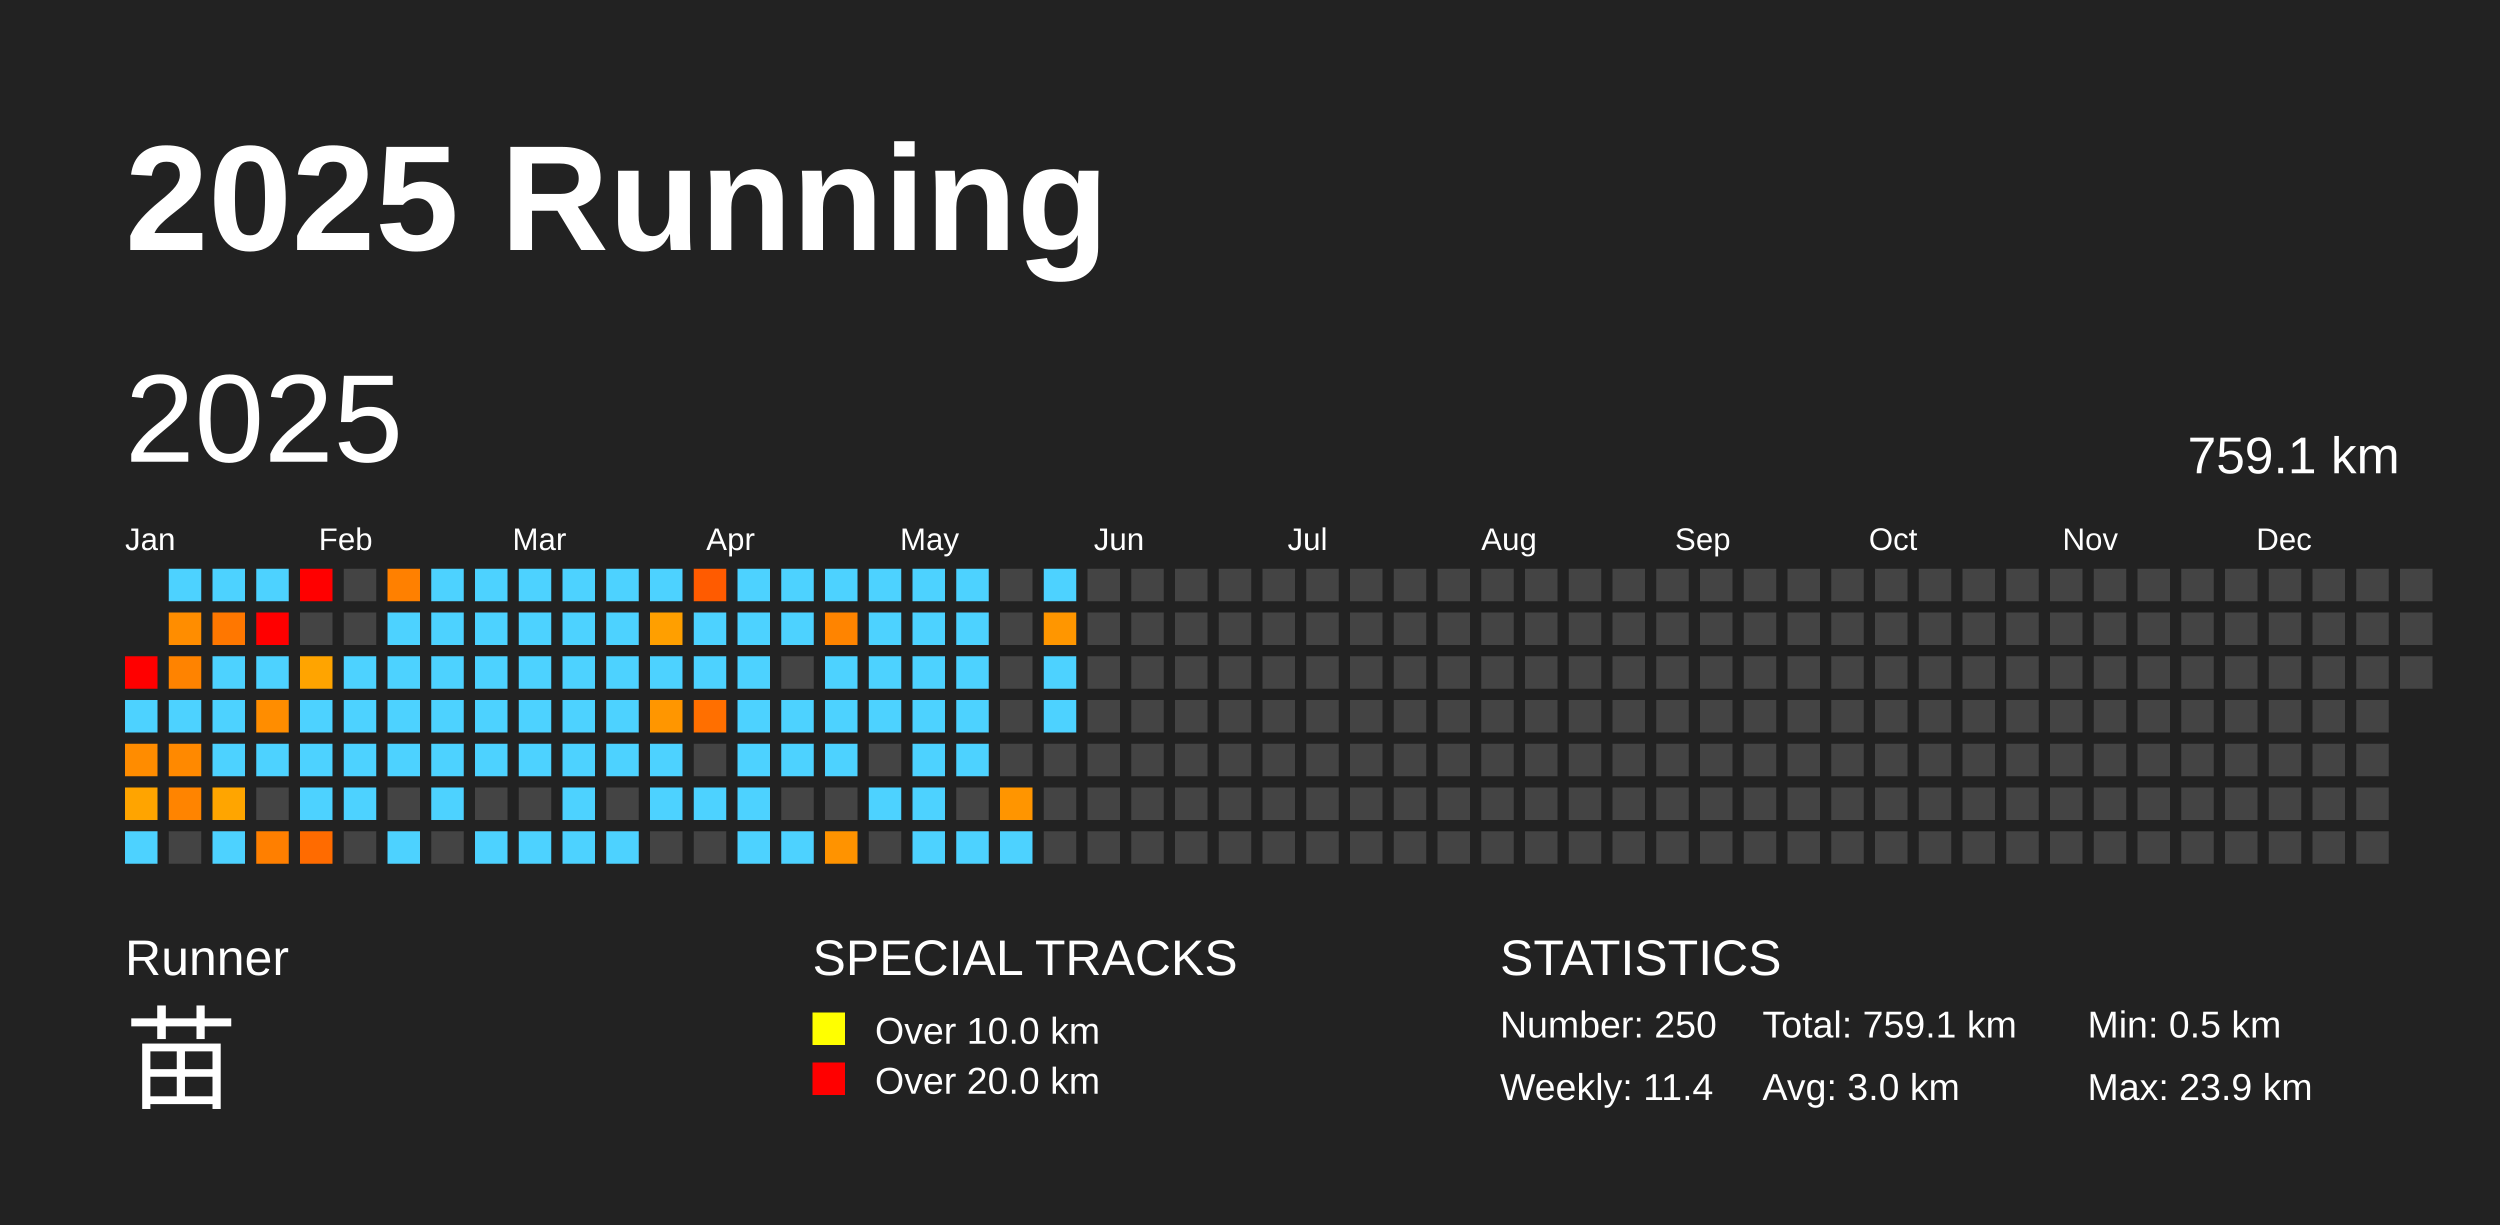
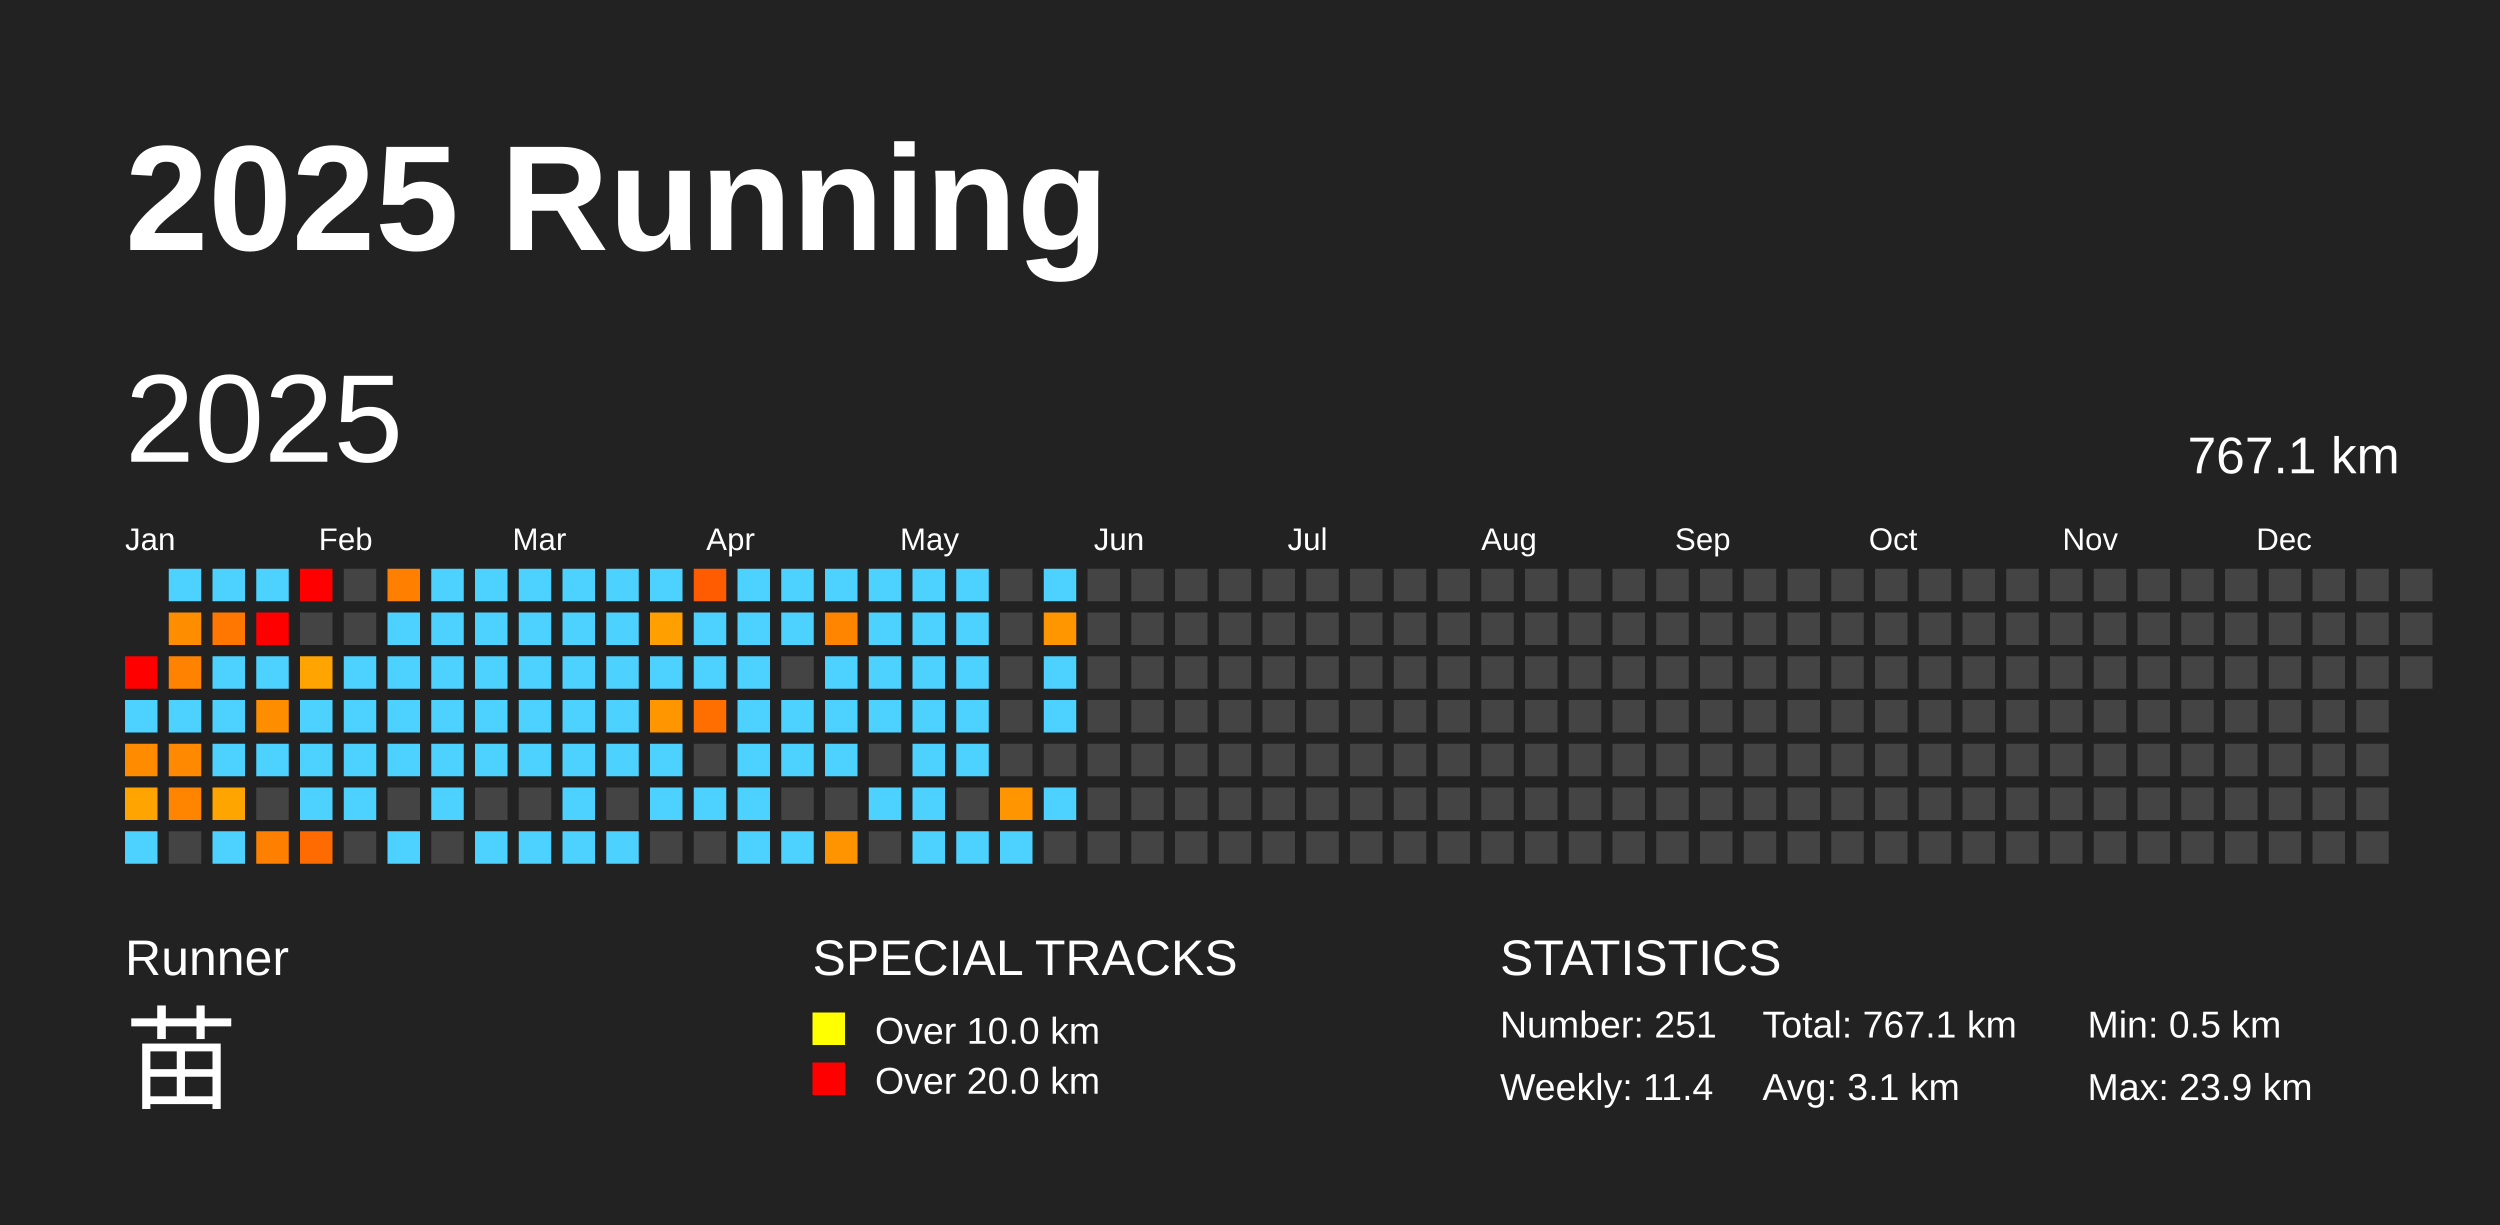
<svg xmlns="http://www.w3.org/2000/svg" baseProfile="full" height="98mm" version="1.1" viewBox="0,0,200,98" width="200mm">
  <defs />
  <rect fill="#222222" height="98" width="200" x="0" y="0" />
  <text fill="#FFFFFF" style="font-size:12px; font-family:Arial; font-weight:bold;" x="10" y="20">2025 Running</text>
  <text fill="#FFFFFF" style="font-size:4px; font-family:Arial" x="10" y="78">Runner</text>
  <text fill="#FFFFFF" style="font-size:9px; font-family:Arial" x="10" y="88">苗</text>
  <text fill="#FFFFFF" style="font-size:4px; font-family:Arial" x="65" y="78">SPECIAL TRACKS</text>
  <rect fill="yellow" height="2.6" width="2.6" x="65" y="81" />
  <text fill="#FFFFFF" style="font-size:3px; font-family:Arial" x="70" y="83.5">Over 10.0 km</text>
  <rect fill="red" height="2.6" width="2.6" x="65" y="85" />
  <text fill="#FFFFFF" style="font-size:3px; font-family:Arial" x="70" y="87.5">Over 20.0 km</text>
  <text fill="#FFFFFF" style="font-size:4px; font-family:Arial" x="120" y="78">STATISTICS</text>
-   <text fill="#FFFFFF" style="font-size:3px; font-family:Arial" x="120" y="83">Number: 250</text>
+   <text fill="#FFFFFF" style="font-size:3px; font-family:Arial" x="120" y="83">Number: 251</text>
  <text fill="#FFFFFF" style="font-size:3px; font-family:Arial" x="120" y="88">Weekly: 11.4</text>
-   <text fill="#FFFFFF" style="font-size:3px; font-family:Arial" x="141" y="83">Total: 759.1 km</text>
-   <text fill="#FFFFFF" style="font-size:3px; font-family:Arial" x="141" y="88">Avg: 3.0 km</text>
+   <text fill="#FFFFFF" style="font-size:3px; font-family:Arial" x="141" y="83">Total: 767.1 km</text>
+   <text fill="#FFFFFF" style="font-size:3px; font-family:Arial" x="141" y="88">Avg: 3.1 km</text>
  <text fill="#FFFFFF" style="font-size:3px; font-family:Arial" x="167" y="83">Min: 0.5 km</text>
  <text fill="#FFFFFF" style="font-size:3px; font-family:Arial" x="167" y="88">Max: 23.9 km</text>
  <text dominant-baseline="hanging" fill="#FFFFFF" style="font-size:10.0px; font-family:Arial;" x="10" y="30">2025</text>
-   <text dominant-baseline="hanging" fill="#FFFFFF" style="font-size:4.125px; font-family:Arial;" x="175" y="35">759.1 km</text>
+   <text dominant-baseline="hanging" fill="#FFFFFF" style="font-size:4.125px; font-family:Arial;" x="175" y="35">767.1 km</text>
  <text fill="#FFFFFF" style="font-size:2.5px; font-family:Arial" x="10.0" y="44">Jan</text>
  <text fill="#FFFFFF" style="font-size:2.5px; font-family:Arial" x="25.5" y="44">Feb</text>
  <text fill="#FFFFFF" style="font-size:2.5px; font-family:Arial" x="41.0" y="44">Mar</text>
  <text fill="#FFFFFF" style="font-size:2.5px; font-family:Arial" x="56.5" y="44">Apr</text>
  <text fill="#FFFFFF" style="font-size:2.5px; font-family:Arial" x="72.0" y="44">May</text>
  <text fill="#FFFFFF" style="font-size:2.5px; font-family:Arial" x="87.5" y="44">Jun</text>
  <text fill="#FFFFFF" style="font-size:2.5px; font-family:Arial" x="103.0" y="44">Jul</text>
  <text fill="#FFFFFF" style="font-size:2.5px; font-family:Arial" x="118.5" y="44">Aug</text>
  <text fill="#FFFFFF" style="font-size:2.5px; font-family:Arial" x="134.0" y="44">Sep</text>
  <text fill="#FFFFFF" style="font-size:2.5px; font-family:Arial" x="149.5" y="44">Oct</text>
  <text fill="#FFFFFF" style="font-size:2.5px; font-family:Arial" x="165.0" y="44">Nov</text>
  <text fill="#FFFFFF" style="font-size:2.5px; font-family:Arial" x="180.5" y="44">Dec</text>
  <rect fill="red" height="2.6" width="2.6" x="10.0" y="52.5" />
  <rect fill="#4dd2ff" height="2.6" width="2.6" x="10.0" y="56.0" />
  <rect fill="#ff8c00" height="2.6" width="2.6" x="10.0" y="59.5" />
  <rect fill="#ffa400" height="2.6" width="2.6" x="10.0" y="63.0" />
  <rect fill="#4dd2ff" height="2.6" width="2.6" x="10.0" y="66.5" />
  <rect fill="#4dd2ff" height="2.6" width="2.6" x="13.5" y="45.5" />
  <rect fill="#ff8d00" height="2.6" width="2.6" x="13.5" y="49.0" />
  <rect fill="#ff8300" height="2.6" width="2.6" x="13.5" y="52.5" />
  <rect fill="#4dd2ff" height="2.6" width="2.6" x="13.5" y="56.0" />
  <rect fill="#ff8900" height="2.6" width="2.6" x="13.5" y="59.5" />
  <rect fill="#ff8400" height="2.6" width="2.6" x="13.5" y="63.0" />
  <rect fill="#444444" height="2.6" width="2.6" x="13.5" y="66.5" />
  <rect fill="#4dd2ff" height="2.6" width="2.6" x="17.0" y="45.5" />
  <rect fill="#ff7700" height="2.6" width="2.6" x="17.0" y="49.0" />
  <rect fill="#4dd2ff" height="2.6" width="2.6" x="17.0" y="52.5" />
  <rect fill="#4dd2ff" height="2.6" width="2.6" x="17.0" y="56.0" />
  <rect fill="#4dd2ff" height="2.6" width="2.6" x="17.0" y="59.5" />
  <rect fill="#ffa500" height="2.6" width="2.6" x="17.0" y="63.0" />
  <rect fill="#4dd2ff" height="2.6" width="2.6" x="17.0" y="66.5" />
  <rect fill="#4dd2ff" height="2.6" width="2.6" x="20.5" y="45.5" />
  <rect fill="red" height="2.6" width="2.6" x="20.5" y="49.0" />
  <rect fill="#4dd2ff" height="2.6" width="2.6" x="20.5" y="52.5" />
  <rect fill="#ff8d00" height="2.6" width="2.6" x="20.5" y="56.0" />
  <rect fill="#4dd2ff" height="2.6" width="2.6" x="20.5" y="59.5" />
  <rect fill="#444444" height="2.6" width="2.6" x="20.5" y="63.0" />
  <rect fill="#ff7f00" height="2.6" width="2.6" x="20.5" y="66.5" />
  <rect fill="red" height="2.6" width="2.6" x="24.0" y="45.5" />
  <rect fill="#444444" height="2.6" width="2.6" x="24.0" y="49.0" />
  <rect fill="#ffa400" height="2.6" width="2.6" x="24.0" y="52.5" />
  <rect fill="#4dd2ff" height="2.6" width="2.6" x="24.0" y="56.0" />
  <rect fill="#4dd2ff" height="2.6" width="2.6" x="24.0" y="59.5" />
  <rect fill="#4dd2ff" height="2.6" width="2.6" x="24.0" y="63.0" />
  <rect fill="#ff6b00" height="2.6" width="2.6" x="24.0" y="66.5" />
  <rect fill="#444444" height="2.6" width="2.6" x="27.5" y="45.5" />
  <rect fill="#444444" height="2.6" width="2.6" x="27.5" y="49.0" />
  <rect fill="#4dd2ff" height="2.6" width="2.6" x="27.5" y="52.5" />
  <rect fill="#4dd2ff" height="2.6" width="2.6" x="27.5" y="56.0" />
  <rect fill="#4dd2ff" height="2.6" width="2.6" x="27.5" y="59.5" />
  <rect fill="#4dd2ff" height="2.6" width="2.6" x="27.5" y="63.0" />
  <rect fill="#444444" height="2.6" width="2.6" x="27.5" y="66.5" />
  <rect fill="#ff8000" height="2.6" width="2.6" x="31.0" y="45.5" />
  <rect fill="#4dd2ff" height="2.6" width="2.6" x="31.0" y="49.0" />
  <rect fill="#4dd2ff" height="2.6" width="2.6" x="31.0" y="52.5" />
  <rect fill="#4dd2ff" height="2.6" width="2.6" x="31.0" y="56.0" />
  <rect fill="#4dd2ff" height="2.6" width="2.6" x="31.0" y="59.5" />
  <rect fill="#444444" height="2.6" width="2.6" x="31.0" y="63.0" />
  <rect fill="#4dd2ff" height="2.6" width="2.6" x="31.0" y="66.5" />
  <rect fill="#4dd2ff" height="2.6" width="2.6" x="34.5" y="45.5" />
  <rect fill="#4dd2ff" height="2.6" width="2.6" x="34.5" y="49.0" />
  <rect fill="#4dd2ff" height="2.6" width="2.6" x="34.5" y="52.5" />
  <rect fill="#4dd2ff" height="2.6" width="2.6" x="34.5" y="56.0" />
  <rect fill="#4dd2ff" height="2.6" width="2.6" x="34.5" y="59.5" />
  <rect fill="#4dd2ff" height="2.6" width="2.6" x="34.5" y="63.0" />
  <rect fill="#444444" height="2.6" width="2.6" x="34.5" y="66.5" />
  <rect fill="#4dd2ff" height="2.6" width="2.6" x="38.0" y="45.5" />
  <rect fill="#4dd2ff" height="2.6" width="2.6" x="38.0" y="49.0" />
  <rect fill="#4dd2ff" height="2.6" width="2.6" x="38.0" y="52.5" />
  <rect fill="#4dd2ff" height="2.6" width="2.6" x="38.0" y="56.0" />
  <rect fill="#4dd2ff" height="2.6" width="2.6" x="38.0" y="59.5" />
  <rect fill="#444444" height="2.6" width="2.6" x="38.0" y="63.0" />
  <rect fill="#4dd2ff" height="2.6" width="2.6" x="38.0" y="66.5" />
  <rect fill="#4dd2ff" height="2.6" width="2.6" x="41.5" y="45.5" />
  <rect fill="#4dd2ff" height="2.6" width="2.6" x="41.5" y="49.0" />
  <rect fill="#4dd2ff" height="2.6" width="2.6" x="41.5" y="52.5" />
  <rect fill="#4dd2ff" height="2.6" width="2.6" x="41.5" y="56.0" />
  <rect fill="#4dd2ff" height="2.6" width="2.6" x="41.5" y="59.5" />
  <rect fill="#444444" height="2.6" width="2.6" x="41.5" y="63.0" />
  <rect fill="#4dd2ff" height="2.6" width="2.6" x="41.5" y="66.5" />
  <rect fill="#4dd2ff" height="2.6" width="2.6" x="45.0" y="45.5" />
  <rect fill="#4dd2ff" height="2.6" width="2.6" x="45.0" y="49.0" />
  <rect fill="#4dd2ff" height="2.6" width="2.6" x="45.0" y="52.5" />
  <rect fill="#4dd2ff" height="2.6" width="2.6" x="45.0" y="56.0" />
  <rect fill="#4dd2ff" height="2.6" width="2.6" x="45.0" y="59.5" />
  <rect fill="#4dd2ff" height="2.6" width="2.6" x="45.0" y="63.0" />
  <rect fill="#4dd2ff" height="2.6" width="2.6" x="45.0" y="66.5" />
  <rect fill="#4dd2ff" height="2.6" width="2.6" x="48.5" y="45.5" />
  <rect fill="#4dd2ff" height="2.6" width="2.6" x="48.5" y="49.0" />
  <rect fill="#4dd2ff" height="2.6" width="2.6" x="48.5" y="52.5" />
  <rect fill="#4dd2ff" height="2.6" width="2.6" x="48.5" y="56.0" />
  <rect fill="#4dd2ff" height="2.6" width="2.6" x="48.5" y="59.5" />
  <rect fill="#444444" height="2.6" width="2.6" x="48.5" y="63.0" />
  <rect fill="#4dd2ff" height="2.6" width="2.6" x="48.5" y="66.5" />
  <rect fill="#4dd2ff" height="2.6" width="2.6" x="52.0" y="45.5" />
  <rect fill="#ff9f00" height="2.6" width="2.6" x="52.0" y="49.0" />
  <rect fill="#4dd2ff" height="2.6" width="2.6" x="52.0" y="52.5" />
  <rect fill="#ff9600" height="2.6" width="2.6" x="52.0" y="56.0" />
  <rect fill="#4dd2ff" height="2.6" width="2.6" x="52.0" y="59.5" />
  <rect fill="#4dd2ff" height="2.6" width="2.6" x="52.0" y="63.0" />
  <rect fill="#444444" height="2.6" width="2.6" x="52.0" y="66.5" />
  <rect fill="#ff5b00" height="2.6" width="2.6" x="55.5" y="45.5" />
  <rect fill="#4dd2ff" height="2.6" width="2.6" x="55.5" y="49.0" />
  <rect fill="#4dd2ff" height="2.6" width="2.6" x="55.5" y="52.5" />
  <rect fill="#ff6f00" height="2.6" width="2.6" x="55.5" y="56.0" />
  <rect fill="#444444" height="2.6" width="2.6" x="55.5" y="59.5" />
  <rect fill="#4dd2ff" height="2.6" width="2.6" x="55.5" y="63.0" />
  <rect fill="#444444" height="2.6" width="2.6" x="55.5" y="66.5" />
  <rect fill="#4dd2ff" height="2.6" width="2.6" x="59.0" y="45.5" />
  <rect fill="#4dd2ff" height="2.6" width="2.6" x="59.0" y="49.0" />
  <rect fill="#4dd2ff" height="2.6" width="2.6" x="59.0" y="52.5" />
  <rect fill="#4dd2ff" height="2.6" width="2.6" x="59.0" y="56.0" />
  <rect fill="#4dd2ff" height="2.6" width="2.6" x="59.0" y="59.5" />
  <rect fill="#4dd2ff" height="2.6" width="2.6" x="59.0" y="63.0" />
  <rect fill="#4dd2ff" height="2.6" width="2.6" x="59.0" y="66.5" />
  <rect fill="#4dd2ff" height="2.6" width="2.6" x="62.5" y="45.5" />
  <rect fill="#4dd2ff" height="2.6" width="2.6" x="62.5" y="49.0" />
  <rect fill="#444444" height="2.6" width="2.6" x="62.5" y="52.5" />
  <rect fill="#4dd2ff" height="2.6" width="2.6" x="62.5" y="56.0" />
  <rect fill="#4dd2ff" height="2.6" width="2.6" x="62.5" y="59.5" />
  <rect fill="#444444" height="2.6" width="2.6" x="62.5" y="63.0" />
  <rect fill="#4dd2ff" height="2.6" width="2.6" x="62.5" y="66.5" />
  <rect fill="#4dd2ff" height="2.6" width="2.6" x="66.0" y="45.5" />
  <rect fill="#ff8400" height="2.6" width="2.6" x="66.0" y="49.0" />
  <rect fill="#4dd2ff" height="2.6" width="2.6" x="66.0" y="52.5" />
  <rect fill="#4dd2ff" height="2.6" width="2.6" x="66.0" y="56.0" />
  <rect fill="#4dd2ff" height="2.6" width="2.6" x="66.0" y="59.5" />
  <rect fill="#444444" height="2.6" width="2.6" x="66.0" y="63.0" />
  <rect fill="#ff9300" height="2.6" width="2.6" x="66.0" y="66.5" />
  <rect fill="#4dd2ff" height="2.6" width="2.6" x="69.5" y="45.5" />
  <rect fill="#4dd2ff" height="2.6" width="2.6" x="69.5" y="49.0" />
  <rect fill="#4dd2ff" height="2.6" width="2.6" x="69.5" y="52.5" />
  <rect fill="#4dd2ff" height="2.6" width="2.6" x="69.5" y="56.0" />
  <rect fill="#444444" height="2.6" width="2.6" x="69.5" y="59.5" />
  <rect fill="#4dd2ff" height="2.6" width="2.6" x="69.5" y="63.0" />
  <rect fill="#444444" height="2.6" width="2.6" x="69.5" y="66.5" />
  <rect fill="#4dd2ff" height="2.6" width="2.6" x="73.0" y="45.5" />
  <rect fill="#4dd2ff" height="2.6" width="2.6" x="73.0" y="49.0" />
  <rect fill="#4dd2ff" height="2.6" width="2.6" x="73.0" y="52.5" />
  <rect fill="#4dd2ff" height="2.6" width="2.6" x="73.0" y="56.0" />
  <rect fill="#4dd2ff" height="2.6" width="2.6" x="73.0" y="59.5" />
  <rect fill="#4dd2ff" height="2.6" width="2.6" x="73.0" y="63.0" />
  <rect fill="#4dd2ff" height="2.6" width="2.6" x="73.0" y="66.5" />
  <rect fill="#4dd2ff" height="2.6" width="2.6" x="76.5" y="45.5" />
  <rect fill="#4dd2ff" height="2.6" width="2.6" x="76.5" y="49.0" />
  <rect fill="#4dd2ff" height="2.6" width="2.6" x="76.5" y="52.5" />
  <rect fill="#4dd2ff" height="2.6" width="2.6" x="76.5" y="56.0" />
  <rect fill="#4dd2ff" height="2.6" width="2.6" x="76.5" y="59.5" />
  <rect fill="#444444" height="2.6" width="2.6" x="76.5" y="63.0" />
  <rect fill="#4dd2ff" height="2.6" width="2.6" x="76.5" y="66.5" />
  <rect fill="#444444" height="2.6" width="2.6" x="80.0" y="45.5" />
  <rect fill="#444444" height="2.6" width="2.6" x="80.0" y="49.0" />
  <rect fill="#444444" height="2.6" width="2.6" x="80.0" y="52.5" />
  <rect fill="#444444" height="2.6" width="2.6" x="80.0" y="56.0" />
  <rect fill="#444444" height="2.6" width="2.6" x="80.0" y="59.5" />
  <rect fill="#ff9500" height="2.6" width="2.6" x="80.0" y="63.0" />
  <rect fill="#4dd2ff" height="2.6" width="2.6" x="80.0" y="66.5" />
  <rect fill="#4dd2ff" height="2.6" width="2.6" x="83.5" y="45.5" />
  <rect fill="#ff9600" height="2.6" width="2.6" x="83.5" y="49.0" />
  <rect fill="#4dd2ff" height="2.6" width="2.6" x="83.5" y="52.5" />
  <rect fill="#4dd2ff" height="2.6" width="2.6" x="83.5" y="56.0" />
  <rect fill="#444444" height="2.6" width="2.6" x="83.5" y="59.5" />
-   <rect fill="#444444" height="2.6" width="2.6" x="83.5" y="63.0" />
+   <rect fill="#4dd2ff" height="2.6" width="2.6" x="83.5" y="63.0" />
  <rect fill="#444444" height="2.6" width="2.6" x="83.5" y="66.5" />
  <rect fill="#444444" height="2.6" width="2.6" x="87.0" y="45.5" />
  <rect fill="#444444" height="2.6" width="2.6" x="87.0" y="49.0" />
  <rect fill="#444444" height="2.6" width="2.6" x="87.0" y="52.5" />
  <rect fill="#444444" height="2.6" width="2.6" x="87.0" y="56.0" />
  <rect fill="#444444" height="2.6" width="2.6" x="87.0" y="59.5" />
  <rect fill="#444444" height="2.6" width="2.6" x="87.0" y="63.0" />
  <rect fill="#444444" height="2.6" width="2.6" x="87.0" y="66.5" />
  <rect fill="#444444" height="2.6" width="2.6" x="90.5" y="45.5" />
  <rect fill="#444444" height="2.6" width="2.6" x="90.5" y="49.0" />
  <rect fill="#444444" height="2.6" width="2.6" x="90.5" y="52.5" />
  <rect fill="#444444" height="2.6" width="2.6" x="90.5" y="56.0" />
  <rect fill="#444444" height="2.6" width="2.6" x="90.5" y="59.5" />
  <rect fill="#444444" height="2.6" width="2.6" x="90.5" y="63.0" />
  <rect fill="#444444" height="2.6" width="2.6" x="90.5" y="66.5" />
  <rect fill="#444444" height="2.6" width="2.6" x="94.0" y="45.5" />
  <rect fill="#444444" height="2.6" width="2.6" x="94.0" y="49.0" />
  <rect fill="#444444" height="2.6" width="2.6" x="94.0" y="52.5" />
  <rect fill="#444444" height="2.6" width="2.6" x="94.0" y="56.0" />
  <rect fill="#444444" height="2.6" width="2.6" x="94.0" y="59.5" />
  <rect fill="#444444" height="2.6" width="2.6" x="94.0" y="63.0" />
  <rect fill="#444444" height="2.6" width="2.6" x="94.0" y="66.5" />
  <rect fill="#444444" height="2.6" width="2.6" x="97.5" y="45.5" />
  <rect fill="#444444" height="2.6" width="2.6" x="97.5" y="49.0" />
  <rect fill="#444444" height="2.6" width="2.6" x="97.5" y="52.5" />
  <rect fill="#444444" height="2.6" width="2.6" x="97.5" y="56.0" />
  <rect fill="#444444" height="2.6" width="2.6" x="97.5" y="59.5" />
  <rect fill="#444444" height="2.6" width="2.6" x="97.5" y="63.0" />
  <rect fill="#444444" height="2.6" width="2.6" x="97.5" y="66.5" />
  <rect fill="#444444" height="2.6" width="2.6" x="101.0" y="45.5" />
  <rect fill="#444444" height="2.6" width="2.6" x="101.0" y="49.0" />
  <rect fill="#444444" height="2.6" width="2.6" x="101.0" y="52.5" />
  <rect fill="#444444" height="2.6" width="2.6" x="101.0" y="56.0" />
  <rect fill="#444444" height="2.6" width="2.6" x="101.0" y="59.5" />
  <rect fill="#444444" height="2.6" width="2.6" x="101.0" y="63.0" />
  <rect fill="#444444" height="2.6" width="2.6" x="101.0" y="66.5" />
  <rect fill="#444444" height="2.6" width="2.6" x="104.5" y="45.5" />
  <rect fill="#444444" height="2.6" width="2.6" x="104.5" y="49.0" />
  <rect fill="#444444" height="2.6" width="2.6" x="104.5" y="52.5" />
  <rect fill="#444444" height="2.6" width="2.6" x="104.5" y="56.0" />
  <rect fill="#444444" height="2.6" width="2.6" x="104.5" y="59.5" />
  <rect fill="#444444" height="2.6" width="2.6" x="104.5" y="63.0" />
  <rect fill="#444444" height="2.6" width="2.6" x="104.5" y="66.5" />
  <rect fill="#444444" height="2.6" width="2.6" x="108.0" y="45.5" />
  <rect fill="#444444" height="2.6" width="2.6" x="108.0" y="49.0" />
  <rect fill="#444444" height="2.6" width="2.6" x="108.0" y="52.5" />
  <rect fill="#444444" height="2.6" width="2.6" x="108.0" y="56.0" />
  <rect fill="#444444" height="2.6" width="2.6" x="108.0" y="59.5" />
  <rect fill="#444444" height="2.6" width="2.6" x="108.0" y="63.0" />
  <rect fill="#444444" height="2.6" width="2.6" x="108.0" y="66.5" />
  <rect fill="#444444" height="2.6" width="2.6" x="111.5" y="45.5" />
  <rect fill="#444444" height="2.6" width="2.6" x="111.5" y="49.0" />
  <rect fill="#444444" height="2.6" width="2.6" x="111.5" y="52.5" />
  <rect fill="#444444" height="2.6" width="2.6" x="111.5" y="56.0" />
  <rect fill="#444444" height="2.6" width="2.6" x="111.5" y="59.5" />
  <rect fill="#444444" height="2.6" width="2.6" x="111.5" y="63.0" />
  <rect fill="#444444" height="2.6" width="2.6" x="111.5" y="66.5" />
  <rect fill="#444444" height="2.6" width="2.6" x="115.0" y="45.5" />
  <rect fill="#444444" height="2.6" width="2.6" x="115.0" y="49.0" />
  <rect fill="#444444" height="2.6" width="2.6" x="115.0" y="52.5" />
  <rect fill="#444444" height="2.6" width="2.6" x="115.0" y="56.0" />
  <rect fill="#444444" height="2.6" width="2.6" x="115.0" y="59.5" />
  <rect fill="#444444" height="2.6" width="2.6" x="115.0" y="63.0" />
  <rect fill="#444444" height="2.6" width="2.6" x="115.0" y="66.5" />
  <rect fill="#444444" height="2.6" width="2.6" x="118.5" y="45.5" />
  <rect fill="#444444" height="2.6" width="2.6" x="118.5" y="49.0" />
  <rect fill="#444444" height="2.6" width="2.6" x="118.5" y="52.5" />
  <rect fill="#444444" height="2.6" width="2.6" x="118.5" y="56.0" />
  <rect fill="#444444" height="2.6" width="2.6" x="118.5" y="59.5" />
  <rect fill="#444444" height="2.6" width="2.6" x="118.5" y="63.0" />
  <rect fill="#444444" height="2.6" width="2.6" x="118.5" y="66.5" />
  <rect fill="#444444" height="2.6" width="2.6" x="122.0" y="45.5" />
  <rect fill="#444444" height="2.6" width="2.6" x="122.0" y="49.0" />
  <rect fill="#444444" height="2.6" width="2.6" x="122.0" y="52.5" />
  <rect fill="#444444" height="2.6" width="2.6" x="122.0" y="56.0" />
  <rect fill="#444444" height="2.6" width="2.6" x="122.0" y="59.5" />
  <rect fill="#444444" height="2.6" width="2.6" x="122.0" y="63.0" />
  <rect fill="#444444" height="2.6" width="2.6" x="122.0" y="66.5" />
  <rect fill="#444444" height="2.6" width="2.6" x="125.5" y="45.5" />
  <rect fill="#444444" height="2.6" width="2.6" x="125.5" y="49.0" />
  <rect fill="#444444" height="2.6" width="2.6" x="125.5" y="52.5" />
  <rect fill="#444444" height="2.6" width="2.6" x="125.5" y="56.0" />
  <rect fill="#444444" height="2.6" width="2.6" x="125.5" y="59.5" />
  <rect fill="#444444" height="2.6" width="2.6" x="125.5" y="63.0" />
  <rect fill="#444444" height="2.6" width="2.6" x="125.5" y="66.5" />
  <rect fill="#444444" height="2.6" width="2.6" x="129.0" y="45.5" />
  <rect fill="#444444" height="2.6" width="2.6" x="129.0" y="49.0" />
  <rect fill="#444444" height="2.6" width="2.6" x="129.0" y="52.5" />
  <rect fill="#444444" height="2.6" width="2.6" x="129.0" y="56.0" />
  <rect fill="#444444" height="2.6" width="2.6" x="129.0" y="59.5" />
  <rect fill="#444444" height="2.6" width="2.6" x="129.0" y="63.0" />
  <rect fill="#444444" height="2.6" width="2.6" x="129.0" y="66.5" />
  <rect fill="#444444" height="2.6" width="2.6" x="132.5" y="45.5" />
  <rect fill="#444444" height="2.6" width="2.6" x="132.5" y="49.0" />
  <rect fill="#444444" height="2.6" width="2.6" x="132.5" y="52.5" />
  <rect fill="#444444" height="2.6" width="2.6" x="132.5" y="56.0" />
  <rect fill="#444444" height="2.6" width="2.6" x="132.5" y="59.5" />
  <rect fill="#444444" height="2.6" width="2.6" x="132.5" y="63.0" />
  <rect fill="#444444" height="2.6" width="2.6" x="132.5" y="66.5" />
  <rect fill="#444444" height="2.6" width="2.6" x="136.0" y="45.5" />
  <rect fill="#444444" height="2.6" width="2.6" x="136.0" y="49.0" />
  <rect fill="#444444" height="2.6" width="2.6" x="136.0" y="52.5" />
  <rect fill="#444444" height="2.6" width="2.6" x="136.0" y="56.0" />
  <rect fill="#444444" height="2.6" width="2.6" x="136.0" y="59.5" />
  <rect fill="#444444" height="2.6" width="2.6" x="136.0" y="63.0" />
  <rect fill="#444444" height="2.6" width="2.6" x="136.0" y="66.5" />
  <rect fill="#444444" height="2.6" width="2.6" x="139.5" y="45.5" />
  <rect fill="#444444" height="2.6" width="2.6" x="139.5" y="49.0" />
  <rect fill="#444444" height="2.6" width="2.6" x="139.5" y="52.5" />
  <rect fill="#444444" height="2.6" width="2.6" x="139.5" y="56.0" />
  <rect fill="#444444" height="2.6" width="2.6" x="139.5" y="59.5" />
  <rect fill="#444444" height="2.6" width="2.6" x="139.5" y="63.0" />
  <rect fill="#444444" height="2.6" width="2.6" x="139.5" y="66.5" />
  <rect fill="#444444" height="2.6" width="2.6" x="143.0" y="45.5" />
  <rect fill="#444444" height="2.6" width="2.6" x="143.0" y="49.0" />
  <rect fill="#444444" height="2.6" width="2.6" x="143.0" y="52.5" />
  <rect fill="#444444" height="2.6" width="2.6" x="143.0" y="56.0" />
  <rect fill="#444444" height="2.6" width="2.6" x="143.0" y="59.5" />
  <rect fill="#444444" height="2.6" width="2.6" x="143.0" y="63.0" />
  <rect fill="#444444" height="2.6" width="2.6" x="143.0" y="66.5" />
  <rect fill="#444444" height="2.6" width="2.6" x="146.5" y="45.5" />
  <rect fill="#444444" height="2.6" width="2.6" x="146.5" y="49.0" />
  <rect fill="#444444" height="2.6" width="2.6" x="146.5" y="52.5" />
  <rect fill="#444444" height="2.6" width="2.6" x="146.5" y="56.0" />
  <rect fill="#444444" height="2.6" width="2.6" x="146.5" y="59.5" />
  <rect fill="#444444" height="2.6" width="2.6" x="146.5" y="63.0" />
  <rect fill="#444444" height="2.6" width="2.6" x="146.5" y="66.5" />
  <rect fill="#444444" height="2.6" width="2.6" x="150.0" y="45.5" />
  <rect fill="#444444" height="2.6" width="2.6" x="150.0" y="49.0" />
  <rect fill="#444444" height="2.6" width="2.6" x="150.0" y="52.5" />
  <rect fill="#444444" height="2.6" width="2.6" x="150.0" y="56.0" />
  <rect fill="#444444" height="2.6" width="2.6" x="150.0" y="59.5" />
  <rect fill="#444444" height="2.6" width="2.6" x="150.0" y="63.0" />
  <rect fill="#444444" height="2.6" width="2.6" x="150.0" y="66.5" />
  <rect fill="#444444" height="2.6" width="2.6" x="153.5" y="45.5" />
  <rect fill="#444444" height="2.6" width="2.6" x="153.5" y="49.0" />
  <rect fill="#444444" height="2.6" width="2.6" x="153.5" y="52.5" />
  <rect fill="#444444" height="2.6" width="2.6" x="153.5" y="56.0" />
  <rect fill="#444444" height="2.6" width="2.6" x="153.5" y="59.5" />
  <rect fill="#444444" height="2.6" width="2.6" x="153.5" y="63.0" />
  <rect fill="#444444" height="2.6" width="2.6" x="153.5" y="66.5" />
  <rect fill="#444444" height="2.6" width="2.6" x="157.0" y="45.5" />
  <rect fill="#444444" height="2.6" width="2.6" x="157.0" y="49.0" />
  <rect fill="#444444" height="2.6" width="2.6" x="157.0" y="52.5" />
  <rect fill="#444444" height="2.6" width="2.6" x="157.0" y="56.0" />
  <rect fill="#444444" height="2.6" width="2.6" x="157.0" y="59.5" />
  <rect fill="#444444" height="2.6" width="2.6" x="157.0" y="63.0" />
  <rect fill="#444444" height="2.6" width="2.6" x="157.0" y="66.5" />
  <rect fill="#444444" height="2.6" width="2.6" x="160.5" y="45.5" />
  <rect fill="#444444" height="2.6" width="2.6" x="160.5" y="49.0" />
  <rect fill="#444444" height="2.6" width="2.6" x="160.5" y="52.5" />
  <rect fill="#444444" height="2.6" width="2.6" x="160.5" y="56.0" />
  <rect fill="#444444" height="2.6" width="2.6" x="160.5" y="59.5" />
  <rect fill="#444444" height="2.6" width="2.6" x="160.5" y="63.0" />
  <rect fill="#444444" height="2.6" width="2.6" x="160.5" y="66.5" />
  <rect fill="#444444" height="2.6" width="2.6" x="164.0" y="45.5" />
  <rect fill="#444444" height="2.6" width="2.6" x="164.0" y="49.0" />
  <rect fill="#444444" height="2.6" width="2.6" x="164.0" y="52.5" />
  <rect fill="#444444" height="2.6" width="2.6" x="164.0" y="56.0" />
  <rect fill="#444444" height="2.6" width="2.6" x="164.0" y="59.5" />
  <rect fill="#444444" height="2.6" width="2.6" x="164.0" y="63.0" />
  <rect fill="#444444" height="2.6" width="2.6" x="164.0" y="66.5" />
  <rect fill="#444444" height="2.6" width="2.6" x="167.5" y="45.5" />
  <rect fill="#444444" height="2.6" width="2.6" x="167.5" y="49.0" />
  <rect fill="#444444" height="2.6" width="2.6" x="167.5" y="52.5" />
  <rect fill="#444444" height="2.6" width="2.6" x="167.5" y="56.0" />
  <rect fill="#444444" height="2.6" width="2.6" x="167.5" y="59.5" />
  <rect fill="#444444" height="2.6" width="2.6" x="167.5" y="63.0" />
  <rect fill="#444444" height="2.6" width="2.6" x="167.5" y="66.5" />
  <rect fill="#444444" height="2.6" width="2.6" x="171.0" y="45.5" />
  <rect fill="#444444" height="2.6" width="2.6" x="171.0" y="49.0" />
  <rect fill="#444444" height="2.6" width="2.6" x="171.0" y="52.5" />
  <rect fill="#444444" height="2.6" width="2.6" x="171.0" y="56.0" />
  <rect fill="#444444" height="2.6" width="2.6" x="171.0" y="59.5" />
  <rect fill="#444444" height="2.6" width="2.6" x="171.0" y="63.0" />
  <rect fill="#444444" height="2.6" width="2.6" x="171.0" y="66.5" />
  <rect fill="#444444" height="2.6" width="2.6" x="174.5" y="45.5" />
  <rect fill="#444444" height="2.6" width="2.6" x="174.5" y="49.0" />
  <rect fill="#444444" height="2.6" width="2.6" x="174.5" y="52.5" />
  <rect fill="#444444" height="2.6" width="2.6" x="174.5" y="56.0" />
  <rect fill="#444444" height="2.6" width="2.6" x="174.5" y="59.5" />
  <rect fill="#444444" height="2.6" width="2.6" x="174.5" y="63.0" />
  <rect fill="#444444" height="2.6" width="2.6" x="174.5" y="66.5" />
  <rect fill="#444444" height="2.6" width="2.6" x="178.0" y="45.5" />
  <rect fill="#444444" height="2.6" width="2.6" x="178.0" y="49.0" />
  <rect fill="#444444" height="2.6" width="2.6" x="178.0" y="52.5" />
  <rect fill="#444444" height="2.6" width="2.6" x="178.0" y="56.0" />
  <rect fill="#444444" height="2.6" width="2.6" x="178.0" y="59.5" />
  <rect fill="#444444" height="2.6" width="2.6" x="178.0" y="63.0" />
  <rect fill="#444444" height="2.6" width="2.6" x="178.0" y="66.5" />
  <rect fill="#444444" height="2.6" width="2.6" x="181.5" y="45.5" />
  <rect fill="#444444" height="2.6" width="2.6" x="181.5" y="49.0" />
  <rect fill="#444444" height="2.6" width="2.6" x="181.5" y="52.5" />
  <rect fill="#444444" height="2.6" width="2.6" x="181.5" y="56.0" />
  <rect fill="#444444" height="2.6" width="2.6" x="181.5" y="59.5" />
  <rect fill="#444444" height="2.6" width="2.6" x="181.5" y="63.0" />
  <rect fill="#444444" height="2.6" width="2.6" x="181.5" y="66.5" />
  <rect fill="#444444" height="2.6" width="2.6" x="185.0" y="45.5" />
  <rect fill="#444444" height="2.6" width="2.6" x="185.0" y="49.0" />
  <rect fill="#444444" height="2.6" width="2.6" x="185.0" y="52.5" />
  <rect fill="#444444" height="2.6" width="2.6" x="185.0" y="56.0" />
  <rect fill="#444444" height="2.6" width="2.6" x="185.0" y="59.5" />
  <rect fill="#444444" height="2.6" width="2.6" x="185.0" y="63.0" />
  <rect fill="#444444" height="2.6" width="2.6" x="185.0" y="66.5" />
  <rect fill="#444444" height="2.6" width="2.6" x="188.5" y="45.5" />
  <rect fill="#444444" height="2.6" width="2.6" x="188.5" y="49.0" />
  <rect fill="#444444" height="2.6" width="2.6" x="188.5" y="52.5" />
  <rect fill="#444444" height="2.6" width="2.6" x="188.5" y="56.0" />
  <rect fill="#444444" height="2.6" width="2.6" x="188.5" y="59.5" />
  <rect fill="#444444" height="2.6" width="2.6" x="188.5" y="63.0" />
  <rect fill="#444444" height="2.6" width="2.6" x="188.5" y="66.5" />
  <rect fill="#444444" height="2.6" width="2.6" x="192.0" y="45.5" />
  <rect fill="#444444" height="2.6" width="2.6" x="192.0" y="49.0" />
  <rect fill="#444444" height="2.6" width="2.6" x="192.0" y="52.5" />
</svg>
